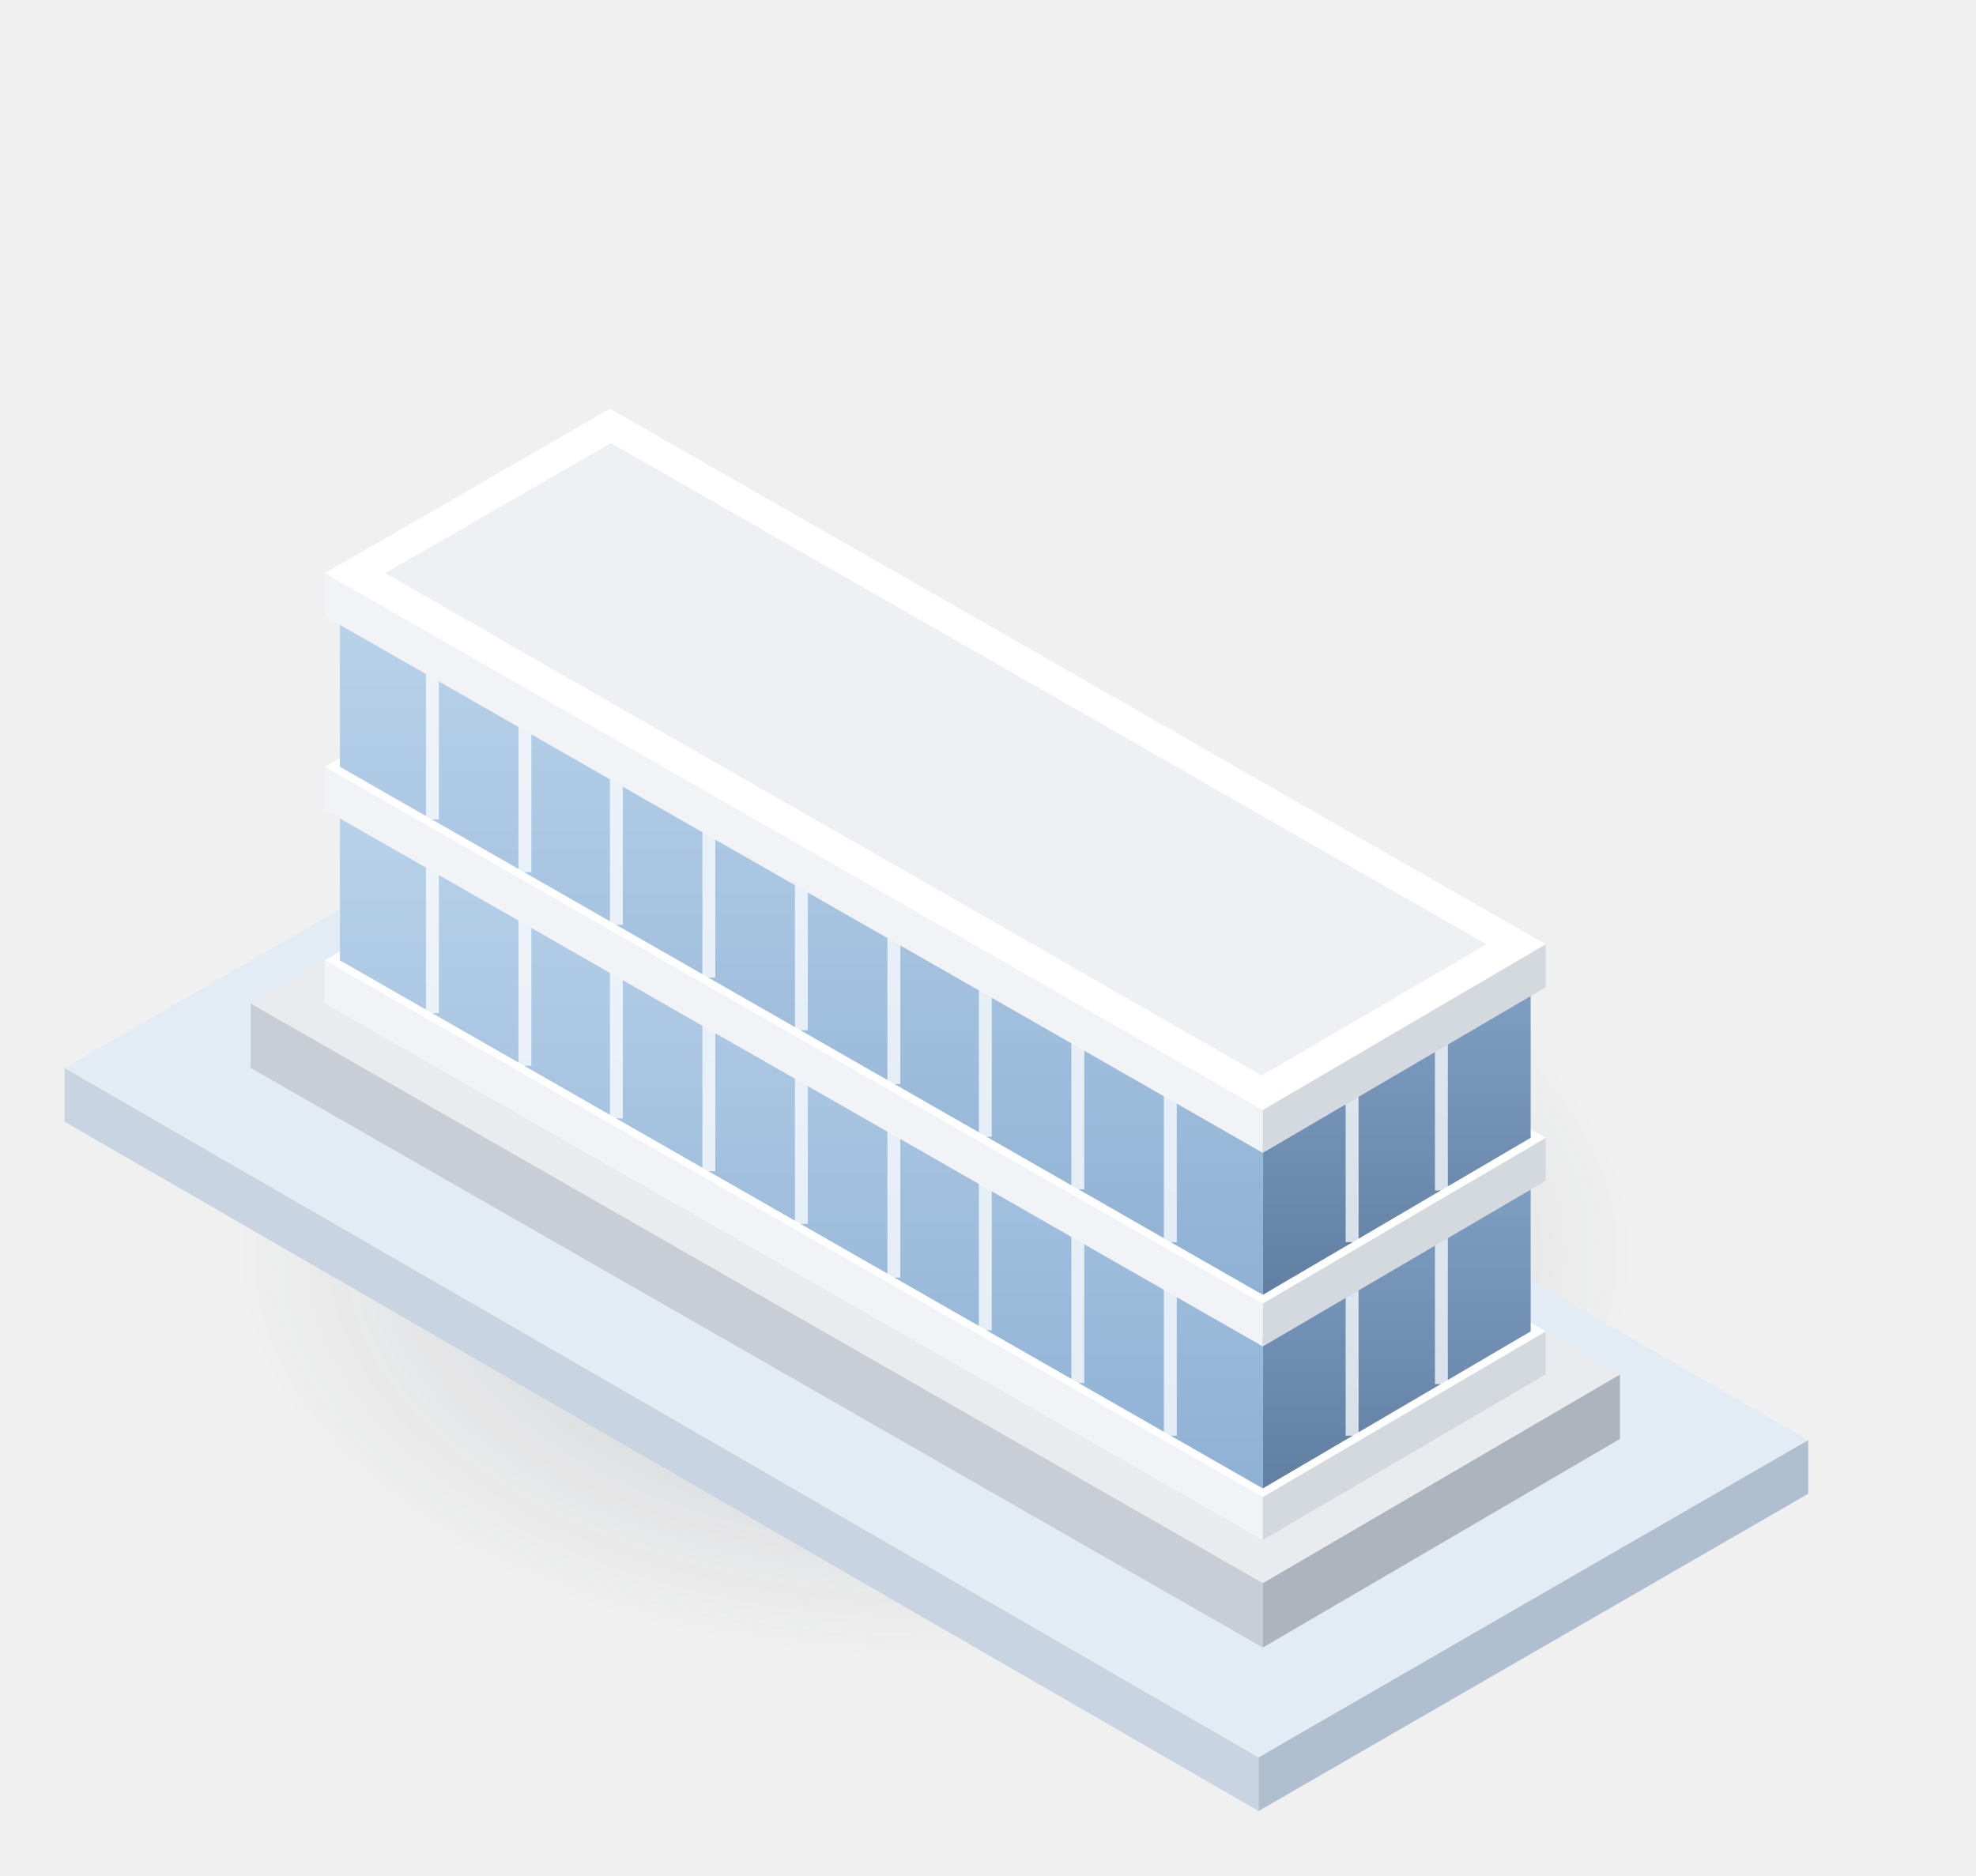
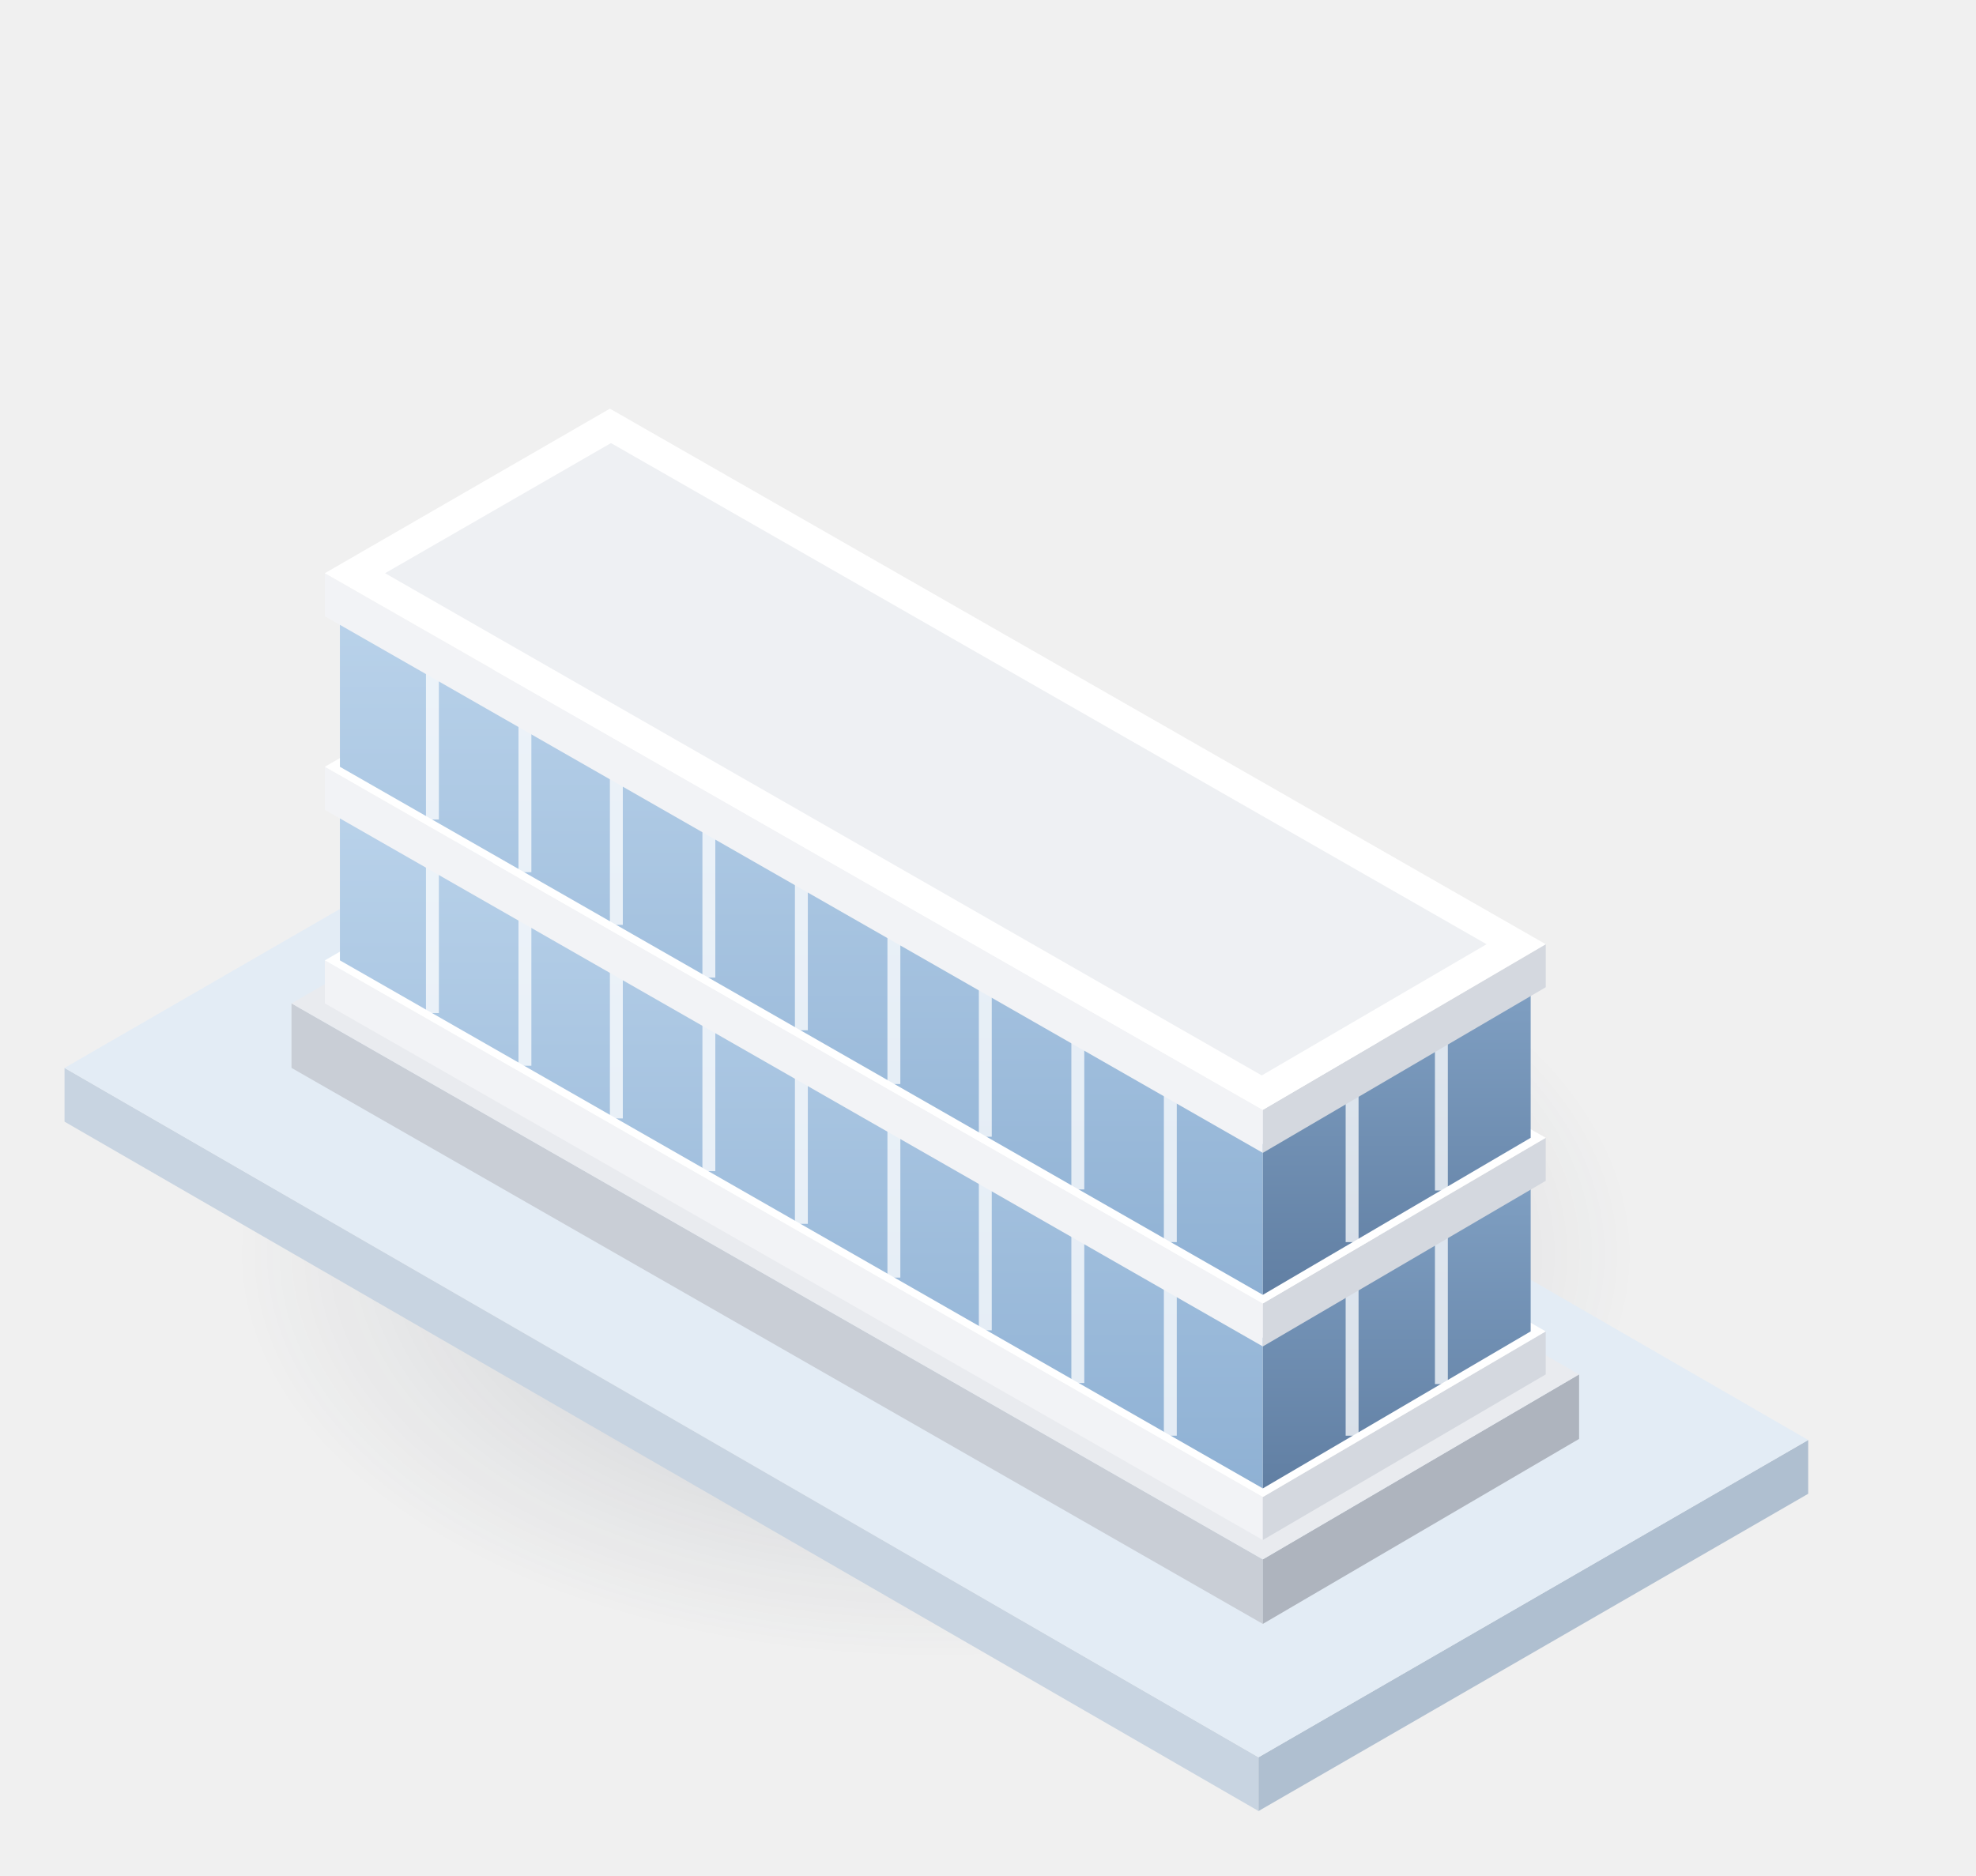
<svg xmlns="http://www.w3.org/2000/svg" viewBox="91 -45.1 183.7 174.4" width="367.4" height="348.8">
  <defs>
    <linearGradient id="iso-glass-l" x1="0" y1="0" x2="0" y2="1">
      <stop offset="0" stop-color="#B9D2EA" />
      <stop offset="1" stop-color="#8FB1D4" />
    </linearGradient>
    <linearGradient id="iso-glass-r" x1="0" y1="0" x2="0" y2="1">
      <stop offset="0" stop-color="#7F9FC2" />
      <stop offset="1" stop-color="#617FA3" />
    </linearGradient>
    <linearGradient id="iso-lit-glow" x1="0" y1="0" x2="0" y2="1">
      <stop offset="0" stop-color="#FFFFFF" stop-opacity="0.75" />
      <stop offset="1" stop-color="#FFFFFF" stop-opacity="0" />
    </linearGradient>
    <linearGradient id="iso-lit-l" x1="0" y1="0" x2="0" y2="1">
      <stop offset="0" stop-color="#FFF7DC" />
      <stop offset="1" stop-color="#FFD47E" />
    </linearGradient>
    <linearGradient id="iso-lit-r" x1="0" y1="0" x2="0" y2="1">
      <stop offset="0" stop-color="#FBE2A2" />
      <stop offset="1" stop-color="#ECB65A" />
    </linearGradient>
    <radialGradient id="iso-shadow" cx="0.5" cy="0.5" r="0.5">
      <stop offset="0" stop-color="#1D2B40" stop-opacity="0.22" />
      <stop offset="1" stop-color="#1D2B40" stop-opacity="0" />
    </radialGradient>
    <radialGradient id="iso-tree" cx="0.35" cy="0.3" r="0.75">
      <stop offset="0" stop-color="#9FD08A" />
      <stop offset="1" stop-color="#4F9A5E" />
    </radialGradient>
  </defs>
  <g id="livello-ombra" data-livello="ombre">
    <ellipse cx="178" cy="71.5" rx="65.3" ry="37.5" fill="url(#iso-shadow)" />
  </g>
  <g id="livello-lotto" data-livello="terreno">
    <polygon points="208,123.3 97,59.2 97,54.2 208,118.3" fill="#C8D4E1" />
    <polygon points="259.1,93.8 208,123.3 208,118.3 259.1,88.8" fill="#AFBFD0" />
    <polygon points="148.1,24.7 259.1,88.8 208,118.3 97,54.2" fill="#E3ECF5" />
  </g>
  <g id="livello-percorso" data-livello="percorsi">
</g>
  <g id="livello-alberi-dietro" data-livello="alberi">
</g>
  <g id="livello-basamento" data-livello="edifici">
-     <polygon points="208.4,108.1 114.3,54.2 114.3,48.2 208.4,102.1" fill="#C9CED6" />
-     <polygon points="241.6,88.7 208.4,108.1 208.4,102.1 241.6,82.7" fill="#AEB4BE" />
-     <polygon points="241.6,82.7 208.4,102.1 114.3,48.2 147.7,28.9" fill="#E9EBEF" />
+     <polygon points="208.4,105.9 118.1,54.2 118.1,48.2 208.4,99.9" fill="#C9CED6" />
+     <polygon points="237.8,88.7 208.4,105.9 208.4,99.9 237.8,82.7" fill="#AEB4BE" />
+     <polygon points="237.8,82.7 208.4,99.9 118.1,48.2 147.7,31.1" fill="#E9EBEF" />
  </g>
  <g id="livello-MIA020800S" data-livello="piani" data-piano="MIA020800S">
    <polygon points="208.4,98.1 121.2,48.2 121.2,44.2 208.4,94.1" fill="#F2F3F6" />
    <polygon points="234.7,82.7 208.4,98.1 208.4,94.1 234.7,78.7" fill="#D4D8DF" />
    <polygon points="234.7,78.7 208.4,94.1 121.2,44.2 147.7,28.9" fill="#FFFFFF" />
    <polygon points="208.4,93.3 122.6,44.2 122.6,30.2 208.4,79.3" fill="url(#iso-glass-l)" />
    <polygon points="233.3,78.7 208.4,93.3 208.4,79.3 233.3,64.7" fill="url(#iso-glass-r)" />
    <path d="M199.8 88.4V74.4M191.2 83.5V69.5M182.6 78.6V64.6M174.1 73.7V59.7M165.5 68.7V54.7M156.9 63.8V49.8M148.3 58.9V44.9M139.8 54V40M131.2 49.1V35.1M225 83.6V69.6M216.7 88.4V74.4" stroke="#FFFFFF" stroke-width="1.2" opacity="0.75" />
  </g>
  <g id="livello-MIA020800S-acceso" data-livello="piani" data-piano="MIA020800S" data-acceso="true" style="display: none">
    <polygon points="208.4,98.1 121.2,48.2 121.2,44.2 208.4,94.1" fill="#F2F3F6" />
    <polygon points="234.7,82.7 208.4,98.1 208.4,94.1 234.7,78.7" fill="#D4D8DF" />
    <polygon points="234.7,78.7 208.4,94.1 121.2,44.2 147.7,28.9" fill="#FFFFFF" />
    <polygon points="208.4,97.3 122.6,48.2 122.6,44.2 208.4,93.3" fill="#FFD98A" opacity="0.55" />
    <polygon points="208.4,93.3 122.6,44.2 122.6,30.2 208.4,79.3" fill="url(#iso-lit-l)" />
    <polygon points="208.4,93.3 199.8,88.4 199.8,74.4 208.4,79.3" fill="#B87A24" opacity="0.14" />
    <polygon points="182.6,78.6 174.1,73.7 174.1,59.7 182.6,64.6" fill="#FFFFFF" opacity="0.18" />
    <polygon points="156.9,63.8 148.3,58.9 148.3,44.9 156.9,49.8" fill="#B87A24" opacity="0.14" />
    <polygon points="148.3,58.9 139.8,54 139.8,40 148.3,44.9" fill="#B87A24" opacity="0.14" />
    <polygon points="208.4,86.3 122.6,37.2 122.6,30.2 208.4,79.3" fill="url(#iso-lit-glow)" />
    <polygon points="233.3,82.7 208.4,97.3 208.4,93.3 233.3,78.7" fill="#FFD98A" opacity="0.55" />
    <polygon points="233.3,78.7 208.4,93.3 208.4,79.3 233.3,64.7" fill="url(#iso-lit-r)" />
    <polygon points="216.7,88.4 208.4,93.3 208.4,79.3 216.7,74.4" fill="#B87A24" opacity="0.14" />
    <polygon points="233.3,71.7 208.4,86.3 208.4,79.3 233.3,64.7" fill="url(#iso-lit-glow)" />
    <path d="M208.4 90.1L122.6 41M233.3 75.5L208.4 90.1" stroke="#D9963A" stroke-width="1.1" opacity="0.4" />
    <path d="M199.8 88.4V74.4M191.2 83.5V69.5M182.6 78.6V64.6M174.1 73.7V59.7M165.5 68.7V54.7M156.9 63.8V49.8M148.3 58.9V44.9M139.8 54V40M131.2 49.1V35.1M225 83.6V69.6M216.7 88.4V74.4" stroke="#9C7434" stroke-width="1.2" opacity="0.55" />
  </g>
  <g id="livello-ingresso" data-livello="ingressi">
</g>
  <g id="livello-MIA0208S0S" data-livello="piani" data-piano="MIA0208S0S">
    <polygon points="208.4,80.1 121.2,30.2 121.2,26.2 208.4,76.1" fill="#F2F3F6" />
    <polygon points="234.7,64.7 208.4,80.1 208.4,76.1 234.7,60.7" fill="#D4D8DF" />
    <polygon points="234.7,60.7 208.4,76.1 121.2,26.2 147.7,10.9" fill="#FFFFFF" />
    <polygon points="208.4,75.3 122.6,26.2 122.6,12.2 208.4,61.3" fill="url(#iso-glass-l)" />
    <polygon points="233.3,60.7 208.4,75.3 208.4,61.3 233.3,46.7" fill="url(#iso-glass-r)" />
    <path d="M199.8 70.4V56.4M191.2 65.5V51.5M182.6 60.6V46.6M174.1 55.7V41.7M165.5 50.7V36.7M156.9 45.8V31.8M148.3 40.9V26.9M139.8 36V22M131.2 31.1V17.1M225 65.6V51.6M216.7 70.4V56.4" stroke="#FFFFFF" stroke-width="1.2" opacity="0.75" />
  </g>
  <g id="livello-MIA0208S0S-acceso" data-livello="piani" data-piano="MIA0208S0S" data-acceso="true" style="display: none">
    <polygon points="208.4,80.1 121.2,30.2 121.2,26.2 208.4,76.1" fill="#F2F3F6" />
    <polygon points="234.7,64.7 208.4,80.1 208.4,76.1 234.7,60.7" fill="#D4D8DF" />
    <polygon points="234.7,60.7 208.4,76.1 121.2,26.2 147.7,10.9" fill="#FFFFFF" />
    <polygon points="208.4,79.3 122.6,30.2 122.6,26.2 208.4,75.3" fill="#FFD98A" opacity="0.55" />
    <polygon points="208.4,75.3 122.6,26.2 122.6,12.2 208.4,61.3" fill="url(#iso-lit-l)" />
    <polygon points="208.4,75.3 199.8,70.4 199.8,56.4 208.4,61.3" fill="#B87A24" opacity="0.14" />
    <polygon points="182.6,60.6 174.1,55.7 174.1,41.7 182.6,46.6" fill="#FFFFFF" opacity="0.18" />
    <polygon points="156.9,45.8 148.3,40.9 148.3,26.9 156.9,31.8" fill="#B87A24" opacity="0.14" />
    <polygon points="148.3,40.9 139.8,36 139.8,22 148.3,26.9" fill="#B87A24" opacity="0.14" />
    <polygon points="208.4,68.3 122.6,19.2 122.6,12.2 208.4,61.3" fill="url(#iso-lit-glow)" />
    <polygon points="233.3,64.7 208.4,79.3 208.4,75.3 233.3,60.7" fill="#FFD98A" opacity="0.55" />
    <polygon points="233.3,60.7 208.4,75.3 208.4,61.3 233.3,46.7" fill="url(#iso-lit-r)" />
    <polygon points="216.7,70.4 208.4,75.3 208.4,61.3 216.7,56.4" fill="#B87A24" opacity="0.14" />
    <polygon points="233.3,53.7 208.4,68.3 208.4,61.3 233.3,46.7" fill="url(#iso-lit-glow)" />
    <path d="M208.4 72.1L122.6 23M233.3 57.5L208.4 72.1" stroke="#D9963A" stroke-width="1.1" opacity="0.4" />
    <path d="M199.8 70.4V56.4M191.2 65.5V51.5M182.6 60.6V46.6M174.1 55.7V41.7M165.5 50.7V36.7M156.9 45.8V31.8M148.3 40.9V26.9M139.8 36V22M131.2 31.1V17.1M225 65.6V51.6M216.7 70.4V56.4" stroke="#9C7434" stroke-width="1.2" opacity="0.55" />
  </g>
  <g id="livello-tetto" data-livello="edifici">
    <polygon points="208.4,62.1 121.2,12.2 121.2,8.2 208.4,58.1" fill="#F2F3F6" />
    <polygon points="234.7,46.7 208.4,62.1 208.4,58.1 234.7,42.7" fill="#D4D8DF" />
    <polygon points="234.7,42.7 208.4,58.1 121.2,8.2 147.7,-7.1" fill="#FFFFFF" />
    <polygon points="229.2,42.7 208.3,54.9 126.8,8.2 147.8,-3.9" fill="#EEF0F3" />
  </g>
  <g id="livello-impianti" data-livello="impianti">
</g>
  <g id="livello-alberi-davanti" data-livello="alberi">
</g>
  <g id="livello-etichette-piani" data-livello="etichette-piani" style="display: none">
    <path d="M236.7 71.7H244.7" stroke="#8E8E93" stroke-width="0.8" stroke-dasharray="1.5 1.5" />
    <rect x="244.7" y="66.7" width="9" height="10" rx="5" fill="#FFFFFF" stroke="#E3E5EA" stroke-width="0.8" />
    <text x="249.2" y="74.3" font-size="7" font-weight="700" text-anchor="middle" fill="#1C6BAD" font-family="-apple-system, system-ui, sans-serif">S</text>
    <path d="M236.7 53.7H244.7" stroke="#8E8E93" stroke-width="0.8" stroke-dasharray="1.5 1.5" />
    <rect x="244.7" y="48.7" width="9" height="10" rx="5" fill="#FFFFFF" stroke="#E3E5EA" stroke-width="0.8" />
    <text x="249.2" y="56.3" font-size="7" font-weight="700" text-anchor="middle" fill="#1C6BAD" font-family="-apple-system, system-ui, sans-serif">1</text>
  </g>
</svg>
